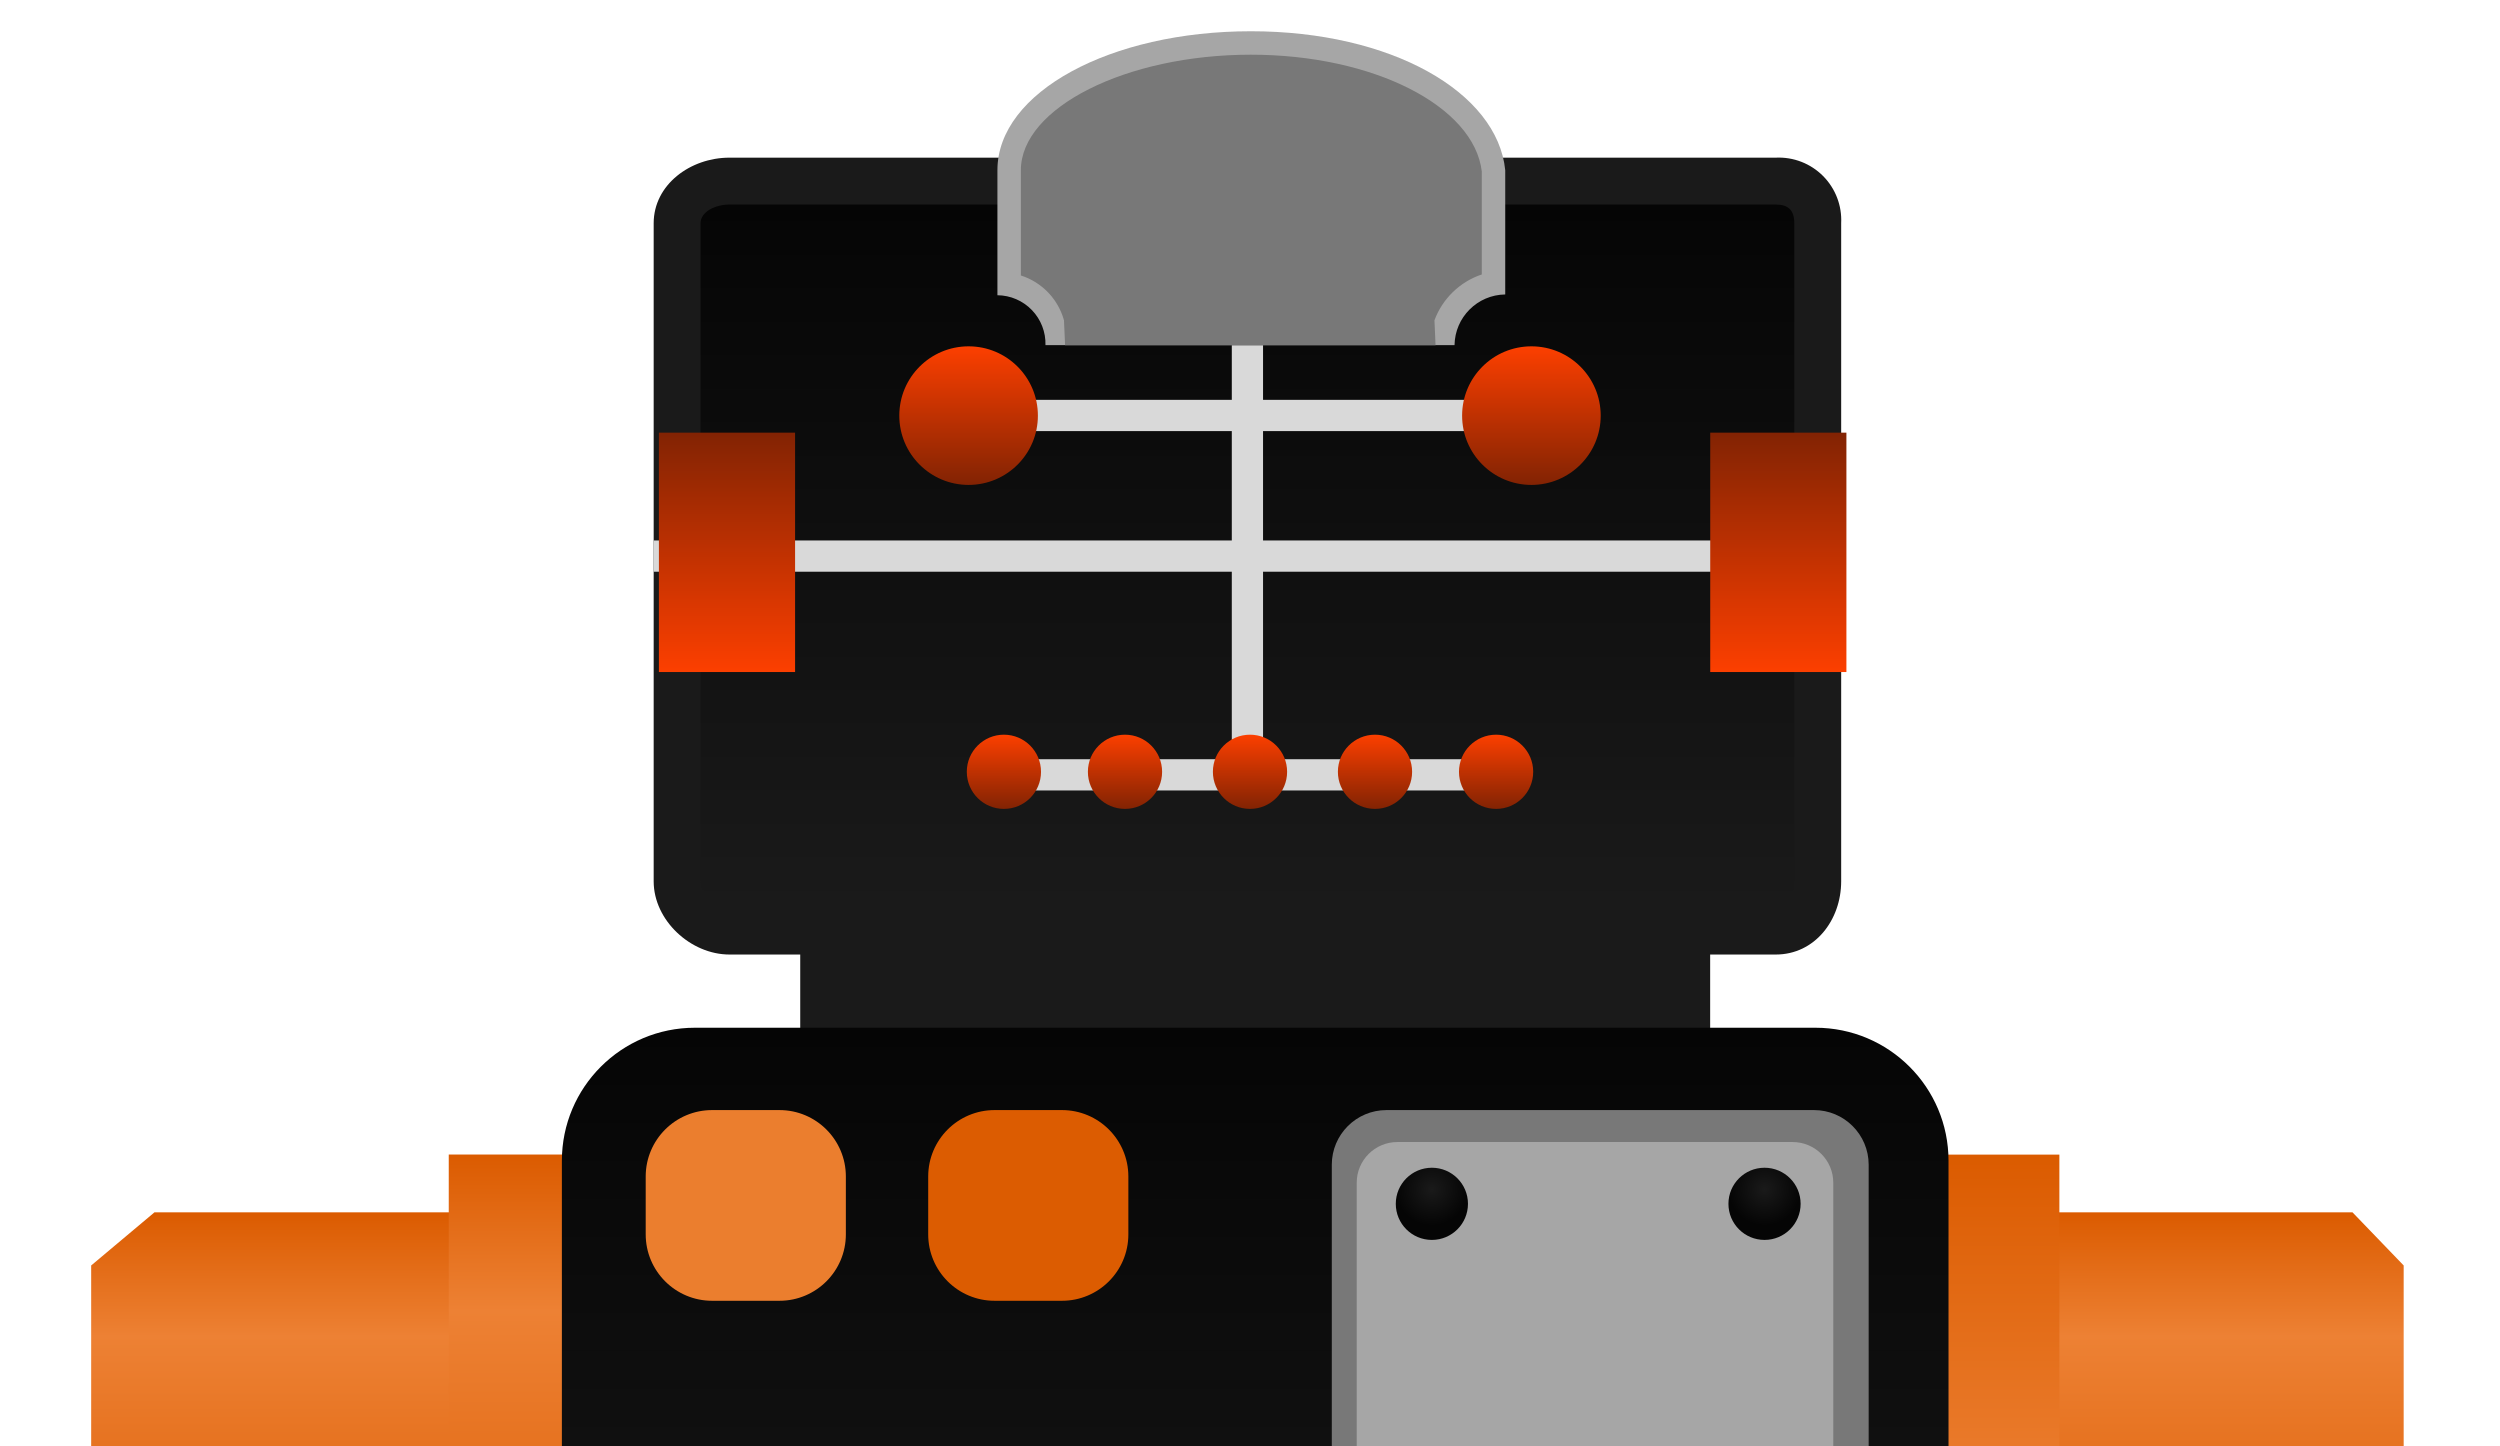
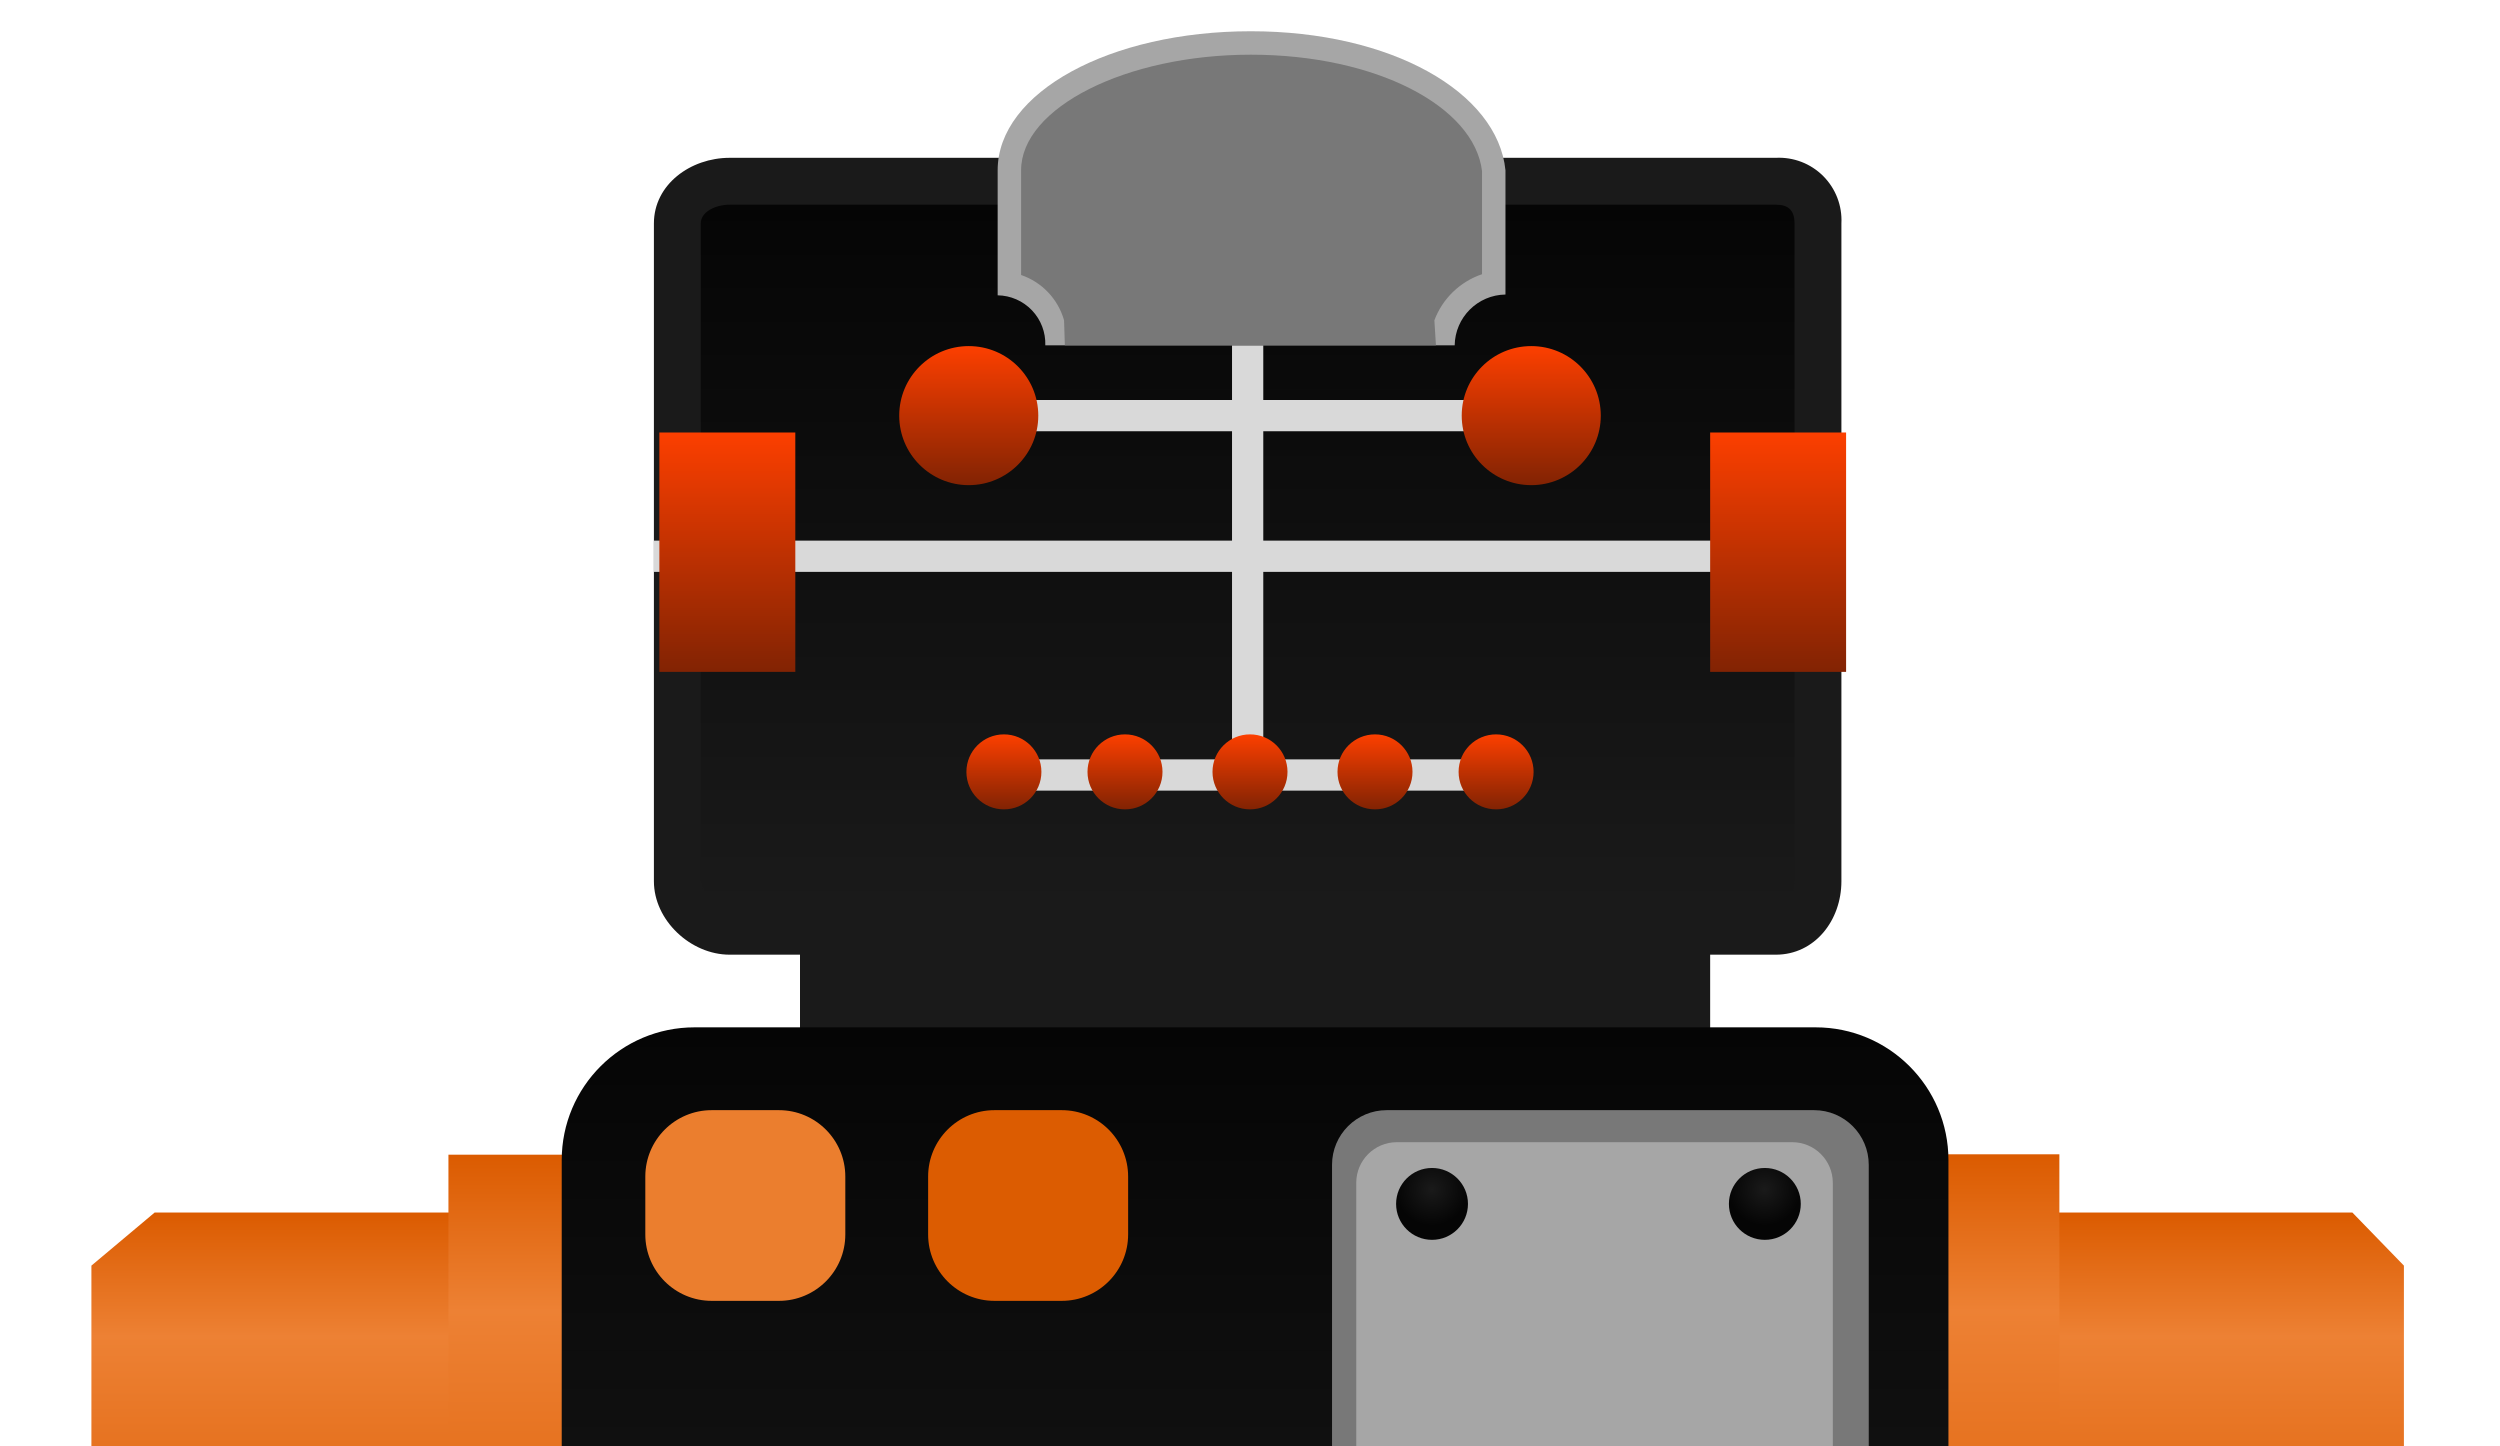
<svg xmlns="http://www.w3.org/2000/svg" xmlns:xlink="http://www.w3.org/1999/xlink" width="320" height="185" viewBox="0 0 320 185">
  <defs>
-     <style>.a{fill:#1a1a1a;}.b{fill:url(#a);}.c{fill:url(#b);}.d{fill:url(#c);}.e{fill:url(#d);}.f{fill:url(#e);}.g{fill:#787878;}.h{fill:#a6a6a6;}.i{fill:#dc5c01;}.j{fill:#eb7e2e;}.k{fill:url(#f);}.l{fill:url(#g);}.m{fill:url(#h);}.n{fill:#d9d9d9;}.o{fill:url(#i);}.p{fill:url(#j);}.q{fill:url(#k);}.r{fill:url(#l);}.s{fill:url(#m);}.t{fill:url(#n);}.u{fill:url(#o);}.v{fill:url(#p);}.w{fill:url(#q);}</style>
-     <linearGradient id="a" x1="34.67" y1="208.18" x2="34.67" y2="155.18" gradientUnits="userSpaceOnUse">
+     <linearGradient id="a" x1="34.67" x2="34.67" y1="208.18" y2="155.18" gradientUnits="userSpaceOnUse">
      <stop offset="0" stop-color="#db5b00" />
      <stop offset=".7" stop-color="#ed8134" />
      <stop offset="1" stop-color="#db5b00" />
    </linearGradient>
-     <linearGradient id="b" x1="65" y1="214.44" x2="65" y2="147.78" xlink:href="#a" />
-     <linearGradient id="c" x1="284.67" y1="208.18" x2="284.67" y2="155.18" xlink:href="#a" />
-     <linearGradient id="d" x1="256.03" y1="214.44" x2="256.03" y2="147.78" gradientTransform="translate(512.07 362.22) rotate(-180)" xlink:href="#a" />
-     <linearGradient id="e" x1="160.67" y1="233.73" x2="160.67" y2="131.55" gradientUnits="userSpaceOnUse">
+     <linearGradient id="d" x1="65" x2="65" y1="214.44" y2="147.78" xlink:href="#a" />
+     <linearGradient id="e" x1="284.67" x2="284.67" y1="208.18" y2="155.18" xlink:href="#a" />
+     <linearGradient id="f" x1="256.03" x2="256.03" y1="214.44" y2="147.78" gradientTransform="rotate(-180 256.05 181.1)" xlink:href="#a" />
+     <linearGradient id="b" x1="160.67" x2="160.67" y1="233.73" y2="131.55" gradientUnits="userSpaceOnUse">
      <stop offset="0" stop-color="#1a1a1a" />
      <stop offset="1" stop-color="#050505" />
    </linearGradient>
-     <radialGradient id="f" cx="183.28" cy="152.24" r="4.62" xlink:href="#e" />
-     <radialGradient id="g" cx="225.86" cy="152.24" r="4.62" xlink:href="#e" />
-     <linearGradient id="h" x1="159.67" y1="116.18" x2="159.67" y2="26.18" xlink:href="#e" />
-     <linearGradient id="i" x1="128.5" y1="103.54" x2="128.5" y2="94.04" gradientUnits="userSpaceOnUse">
+     <radialGradient id="g" cx="183.28" cy="152.24" r="4.62" xlink:href="#b" />
+     <radialGradient id="h" cx="225.86" cy="152.24" r="4.62" xlink:href="#b" />
+     <linearGradient id="i" x1="159.67" x2="159.67" y1="116.18" y2="26.18" xlink:href="#b" />
+     <linearGradient id="c" x1="128.5" x2="128.5" y1="103.54" y2="94.04" gradientUnits="userSpaceOnUse">
      <stop offset="0" stop-color="#822303" />
      <stop offset="1" stop-color="#fc3f00" />
    </linearGradient>
-     <linearGradient id="j" x1="191.5" y1="103.54" x2="191.5" y2="94.04" xlink:href="#i" />
-     <linearGradient id="k" x1="176" y1="103.54" x2="176" y2="94.04" xlink:href="#i" />
-     <linearGradient id="l" x1="160" y1="103.54" x2="160" y2="94.04" xlink:href="#i" />
-     <linearGradient id="m" x1="144" y1="103.54" x2="144" y2="94.04" xlink:href="#i" />
-     <linearGradient id="n" x1="196.02" y1="62.07" x2="196.02" y2="44.34" xlink:href="#i" />
-     <linearGradient id="o" x1="123.98" y1="62.07" x2="123.98" y2="44.34" xlink:href="#i" />
-     <linearGradient id="p" x1="227.62" y1="86.02" x2="227.62" y2="55.38" gradientTransform="translate(455.24 141.4) rotate(-180)" xlink:href="#i" />
-     <linearGradient id="q" x1="93.05" y1="86.02" x2="93.05" y2="55.38" gradientTransform="translate(186.1 141.4) rotate(-180)" xlink:href="#i" />
+     <linearGradient id="j" x1="191.5" x2="191.5" y1="103.54" y2="94.04" xlink:href="#c" />
+     <linearGradient id="k" x1="176" x2="176" y1="103.54" y2="94.04" xlink:href="#c" />
+     <linearGradient id="l" x1="160" x2="160" y1="103.54" y2="94.04" xlink:href="#c" />
+     <linearGradient id="m" x1="144" x2="144" y1="103.54" y2="94.04" xlink:href="#c" />
+     <linearGradient id="n" x1="196.02" x2="196.02" y1="62.07" y2="44.34" xlink:href="#c" />
+     <linearGradient id="o" x1="123.98" x2="123.98" y1="62.07" y2="44.34" xlink:href="#c" />
+     <linearGradient id="p" x1="227.62" x2="227.62" y1="86.02" y2="55.38" gradientTransform="rotate(-180 227.6 70.7)" xlink:href="#c" />
+     <linearGradient id="q" x1="93.05" x2="93.05" y1="86.02" y2="55.38" gradientTransform="rotate(-180 93.05 70.7)" xlink:href="#c" />
  </defs>
-   <path class="a" d="M102.43 116.99h116.47v18.76h-116.47z" />
-   <path class="b" d="M19.77 155.18h37.9v53h-46v-46.2l8.1-6.8z" />
-   <path class="c" d="M57.44 147.78h15.13v66.65h-15.13z" />
-   <path class="d" d="M301.12 155.18h-39.45v53h46v-46.2l-6.55-6.8z" />
-   <path class="e" d="M263.6 214.44h-15.13v-66.65h15.13z" />
-   <rect class="f" x="71.92" y="131.55" width="177.49" height="102.18" rx="17.03" ry="17.03" />
-   <rect class="g" x="170.47" y="142.09" width="68.72" height="63.95" rx="7" ry="7" />
-   <rect class="h" x="173.67" y="146.18" width="61" height="57" rx="5.21" ry="5.21" transform="translate(408.33 349.36) rotate(180)" />
-   <rect class="i" x="118.81" y="142.09" width="25.62" height="24.41" rx="8.5" ry="8.5" />
-   <rect class="j" x="82.65" y="142.09" width="25.62" height="24.41" rx="8.5" ry="8.5" />
-   <circle class="k" cx="183.28" cy="154.09" r="4.62" />
-   <circle class="l" cx="225.86" cy="154.09" r="4.62" />
-   <path class="a" d="M227.3 20.18h-133.93c-5 0-9.7 3.45-9.7 8.4v84.23c0 5 4.74 9.37 9.7 9.37h133.93c5 0 8.37-4.41 8.37-9.37v-84.23a8 8 0 0 0-8.37-8.4z" />
-   <path class="m" d="M93.37 116.18c-1.73 0-3.7-1.84-3.7-3.36v-84.24c0-1.49 1.91-2.4 3.7-2.4h133.93c1.61 0 2.37.73 2.37 2.4v84.23c0 1.48-.59 3.36-2.37 3.36h-133.93z" />
-   <path class="n" d="M157.67 44.18h4v55h-4zM127.67 97.18h63v4h-63zM118.67 51.18h81v4h-81zM83.67 69.18h152v4h-152z" />
-   <circle class="o" cx="128.5" cy="98.79" r="4.75" />
-   <circle class="p" cx="191.5" cy="98.79" r="4.75" />
-   <circle class="q" cx="176" cy="98.79" r="4.75" />
-   <circle class="r" cx="160" cy="98.79" r="4.75" />
-   <circle class="s" cx="144" cy="98.79" r="4.75" />
-   <path class="h" d="M127.67 37.79a6.21 6.21 0 0 1 6.15 6.39h52.36a6.58 6.58 0 0 1 6.49-6.49v-15.9c-1-10-14.59-17.79-32.56-17.79s-32.44 7.79-32.44 17.79v16z" />
-   <path class="g" d="M136.19 41a8.37 8.37 0 0 0-5.52-5.74v-13.47c0-8 13.48-14.79 29.44-14.79 15.65 0 28.56 6.56 29.56 14.95v13.18a9.77 9.77 0 0 0-6.06 5.87l.14 3.19h-47.42z" />
-   <circle class="t" cx="196.02" cy="53.2" r="8.87" />
-   <circle class="u" cx="123.98" cy="53.2" r="8.87" />
-   <path class="v" d="M236.34 86.02h-17.43v-30.64h17.43z" />
-   <path class="w" d="M101.77 86.02h-17.43v-30.64h17.43z" />
+   <path fill="#1a1a1a" d="M102.4 117h116.5v18.76H102.4z" />
+   <path fill="url(#a)" d="M19.8 155.2h37.9v53h-46V162l8.1-6.8z" />
+   <path fill="url(#d)" d="M57.4 147.8h15.1v66.65H57.4z" />
+   <path fill="url(#e)" d="M301.1 155.2h-39.4v53h46V162l-6.6-6.8z" />
+   <path fill="url(#f)" d="M248.5 147.8h15.1v66.65h-15.1z" transform="rotate(180 256.05 181.1)" />
+   <rect width="177.5" height="102.18" x="71.9" y="131.5" fill="url(#b)" rx="17" ry="17" />
+   <rect width="68.7" height="63.95" x="170.5" y="142.1" fill="#787878" rx="7" ry="7" />
+   <rect width="61" height="57" x="173.7" y="146.2" fill="#a6a6a6" rx="5.2" ry="5.2" transform="rotate(180 204.15 174.7)" />
+   <rect width="25.6" height="24.41" x="118.8" y="142.1" fill="#dc5c01" rx="8.5" ry="8.5" />
+   <rect width="25.6" height="24.41" x="82.6" y="142.1" fill="#eb7e2e" rx="8.5" ry="8.5" />
+   <circle cx="183.3" cy="154.1" r="4.6" fill="url(#g)" />
+   <circle cx="225.9" cy="154.1" r="4.6" fill="url(#h)" />
+   <path fill="#1a1a1a" d="M227.3 20.2H93.4c-5 0-9.7 3.4-9.7 8.4v84.2c0 5 4.7 9.4 9.7 9.4h133.9c5 0 8.4-4.4 8.4-9.4V28.6a8 8 0 0 0-8.4-8.4z" />
+   <path fill="url(#i)" d="M93.4 116.2a4.1 4.1 0 0 1-3.7-3.4V28.6c0-1.5 1.9-2.4 3.7-2.4h133.9c1.6 0 2.4.7 2.4 2.4v84.2c0 1.5-.6 3.4-2.4 3.4z" />
+   <path fill="#d9d9d9" d="M157.7 44.2h4v55h-4z" />
+   <path fill="#d9d9d9" d="M127.7 97.2h63v4h-63zm-9-46h81v4h-81zm-35 18h152v4h-152z" />
+   <circle cx="128.5" cy="98.8" r="4.8" fill="url(#c)" />
+   <circle cx="191.5" cy="98.8" r="4.8" fill="url(#j)" />
+   <circle cx="176" cy="98.8" r="4.8" fill="url(#k)" />
+   <circle cx="160" cy="98.8" r="4.8" fill="url(#l)" />
+   <circle cx="144" cy="98.8" r="4.8" fill="url(#m)" />
+   <path fill="#a6a6a6" d="M127.7 37.8a6.2 6.2 0 0 1 6.1 6.4h52.4a6.6 6.6 0 0 1 6.5-6.5V21.8c-1-10-14.6-17.8-32.6-17.8s-32.4 7.8-32.4 17.8z" />
+   <path fill="#787878" d="M136.2 41a8.6 8.6 0 0 0-5.5-5.8V21.8c0-8 13.4-14.8 29.4-14.8s28.6 6.6 29.6 14.9v13.2a9.9 9.9 0 0 0-6.1 5.9l.2 3.2h-47.5z" />
+   <circle cx="196" cy="53.2" r="8.9" fill="url(#n)" />
+   <circle cx="124" cy="53.2" r="8.9" fill="url(#o)" />
+   <path fill="url(#p)" d="M218.9 55.4h17.4v30.64h-17.4z" transform="rotate(180 227.6 70.7)" />
+   <path fill="url(#q)" d="M84.3 55.4h17.4v30.64H84.3z" transform="rotate(180 93.05 70.7)" />
</svg>
